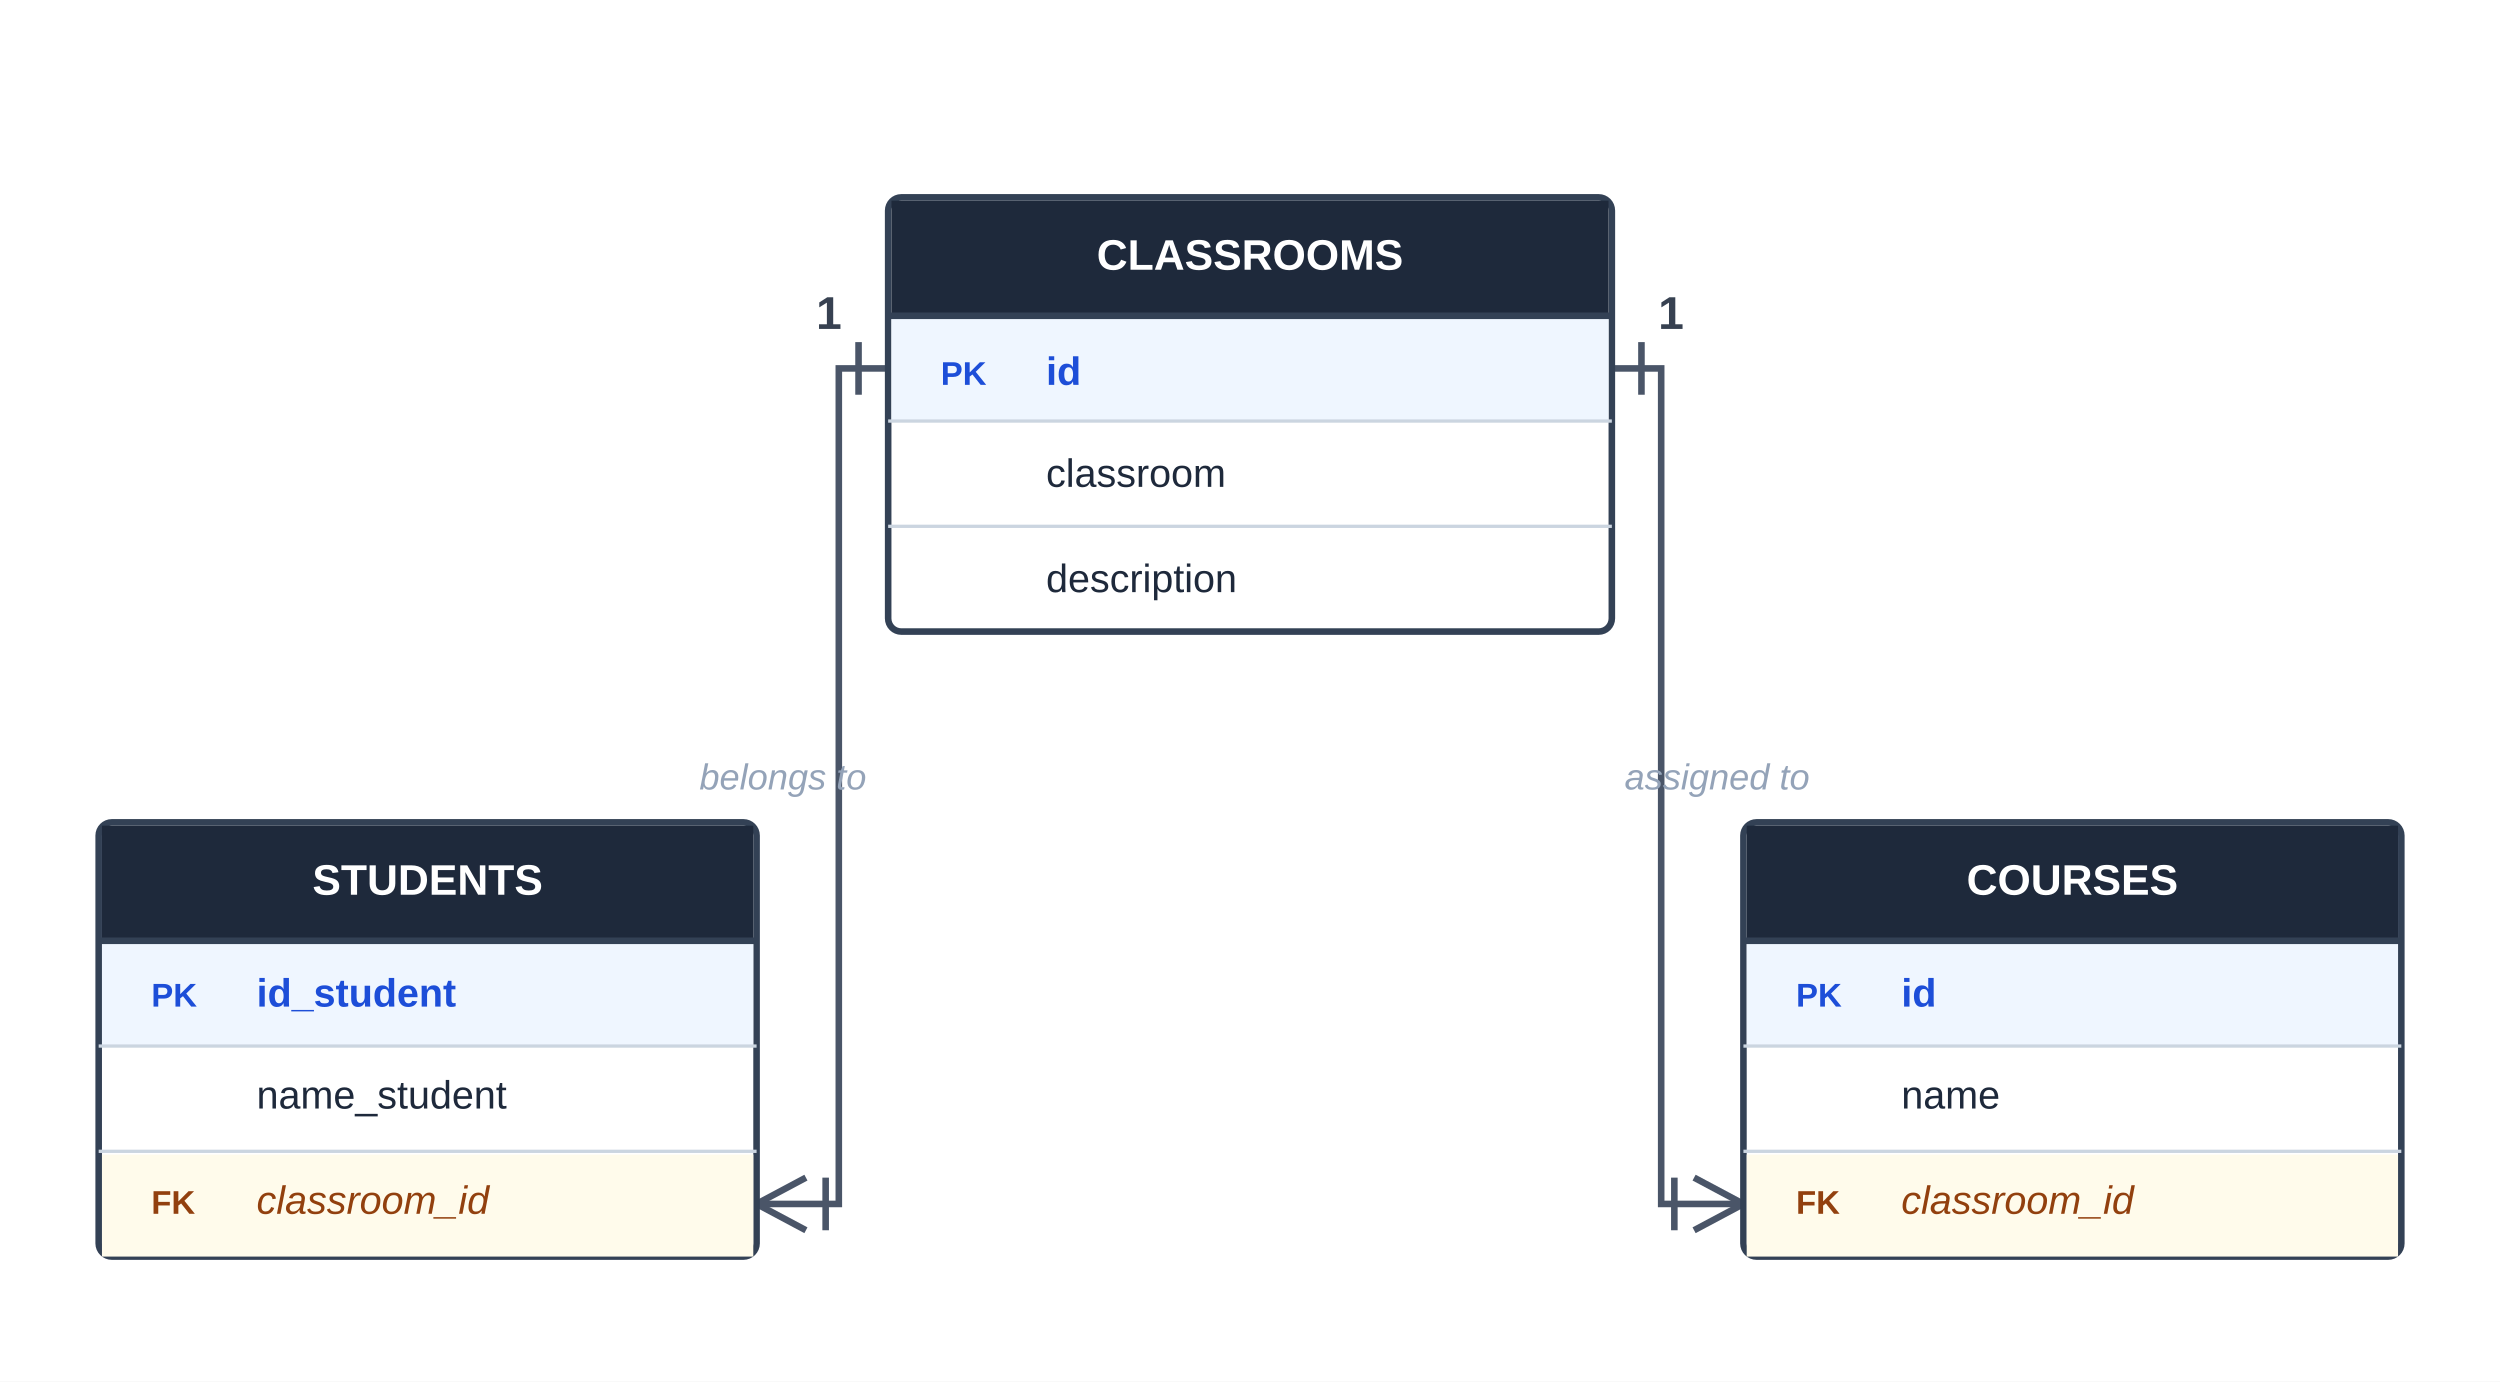
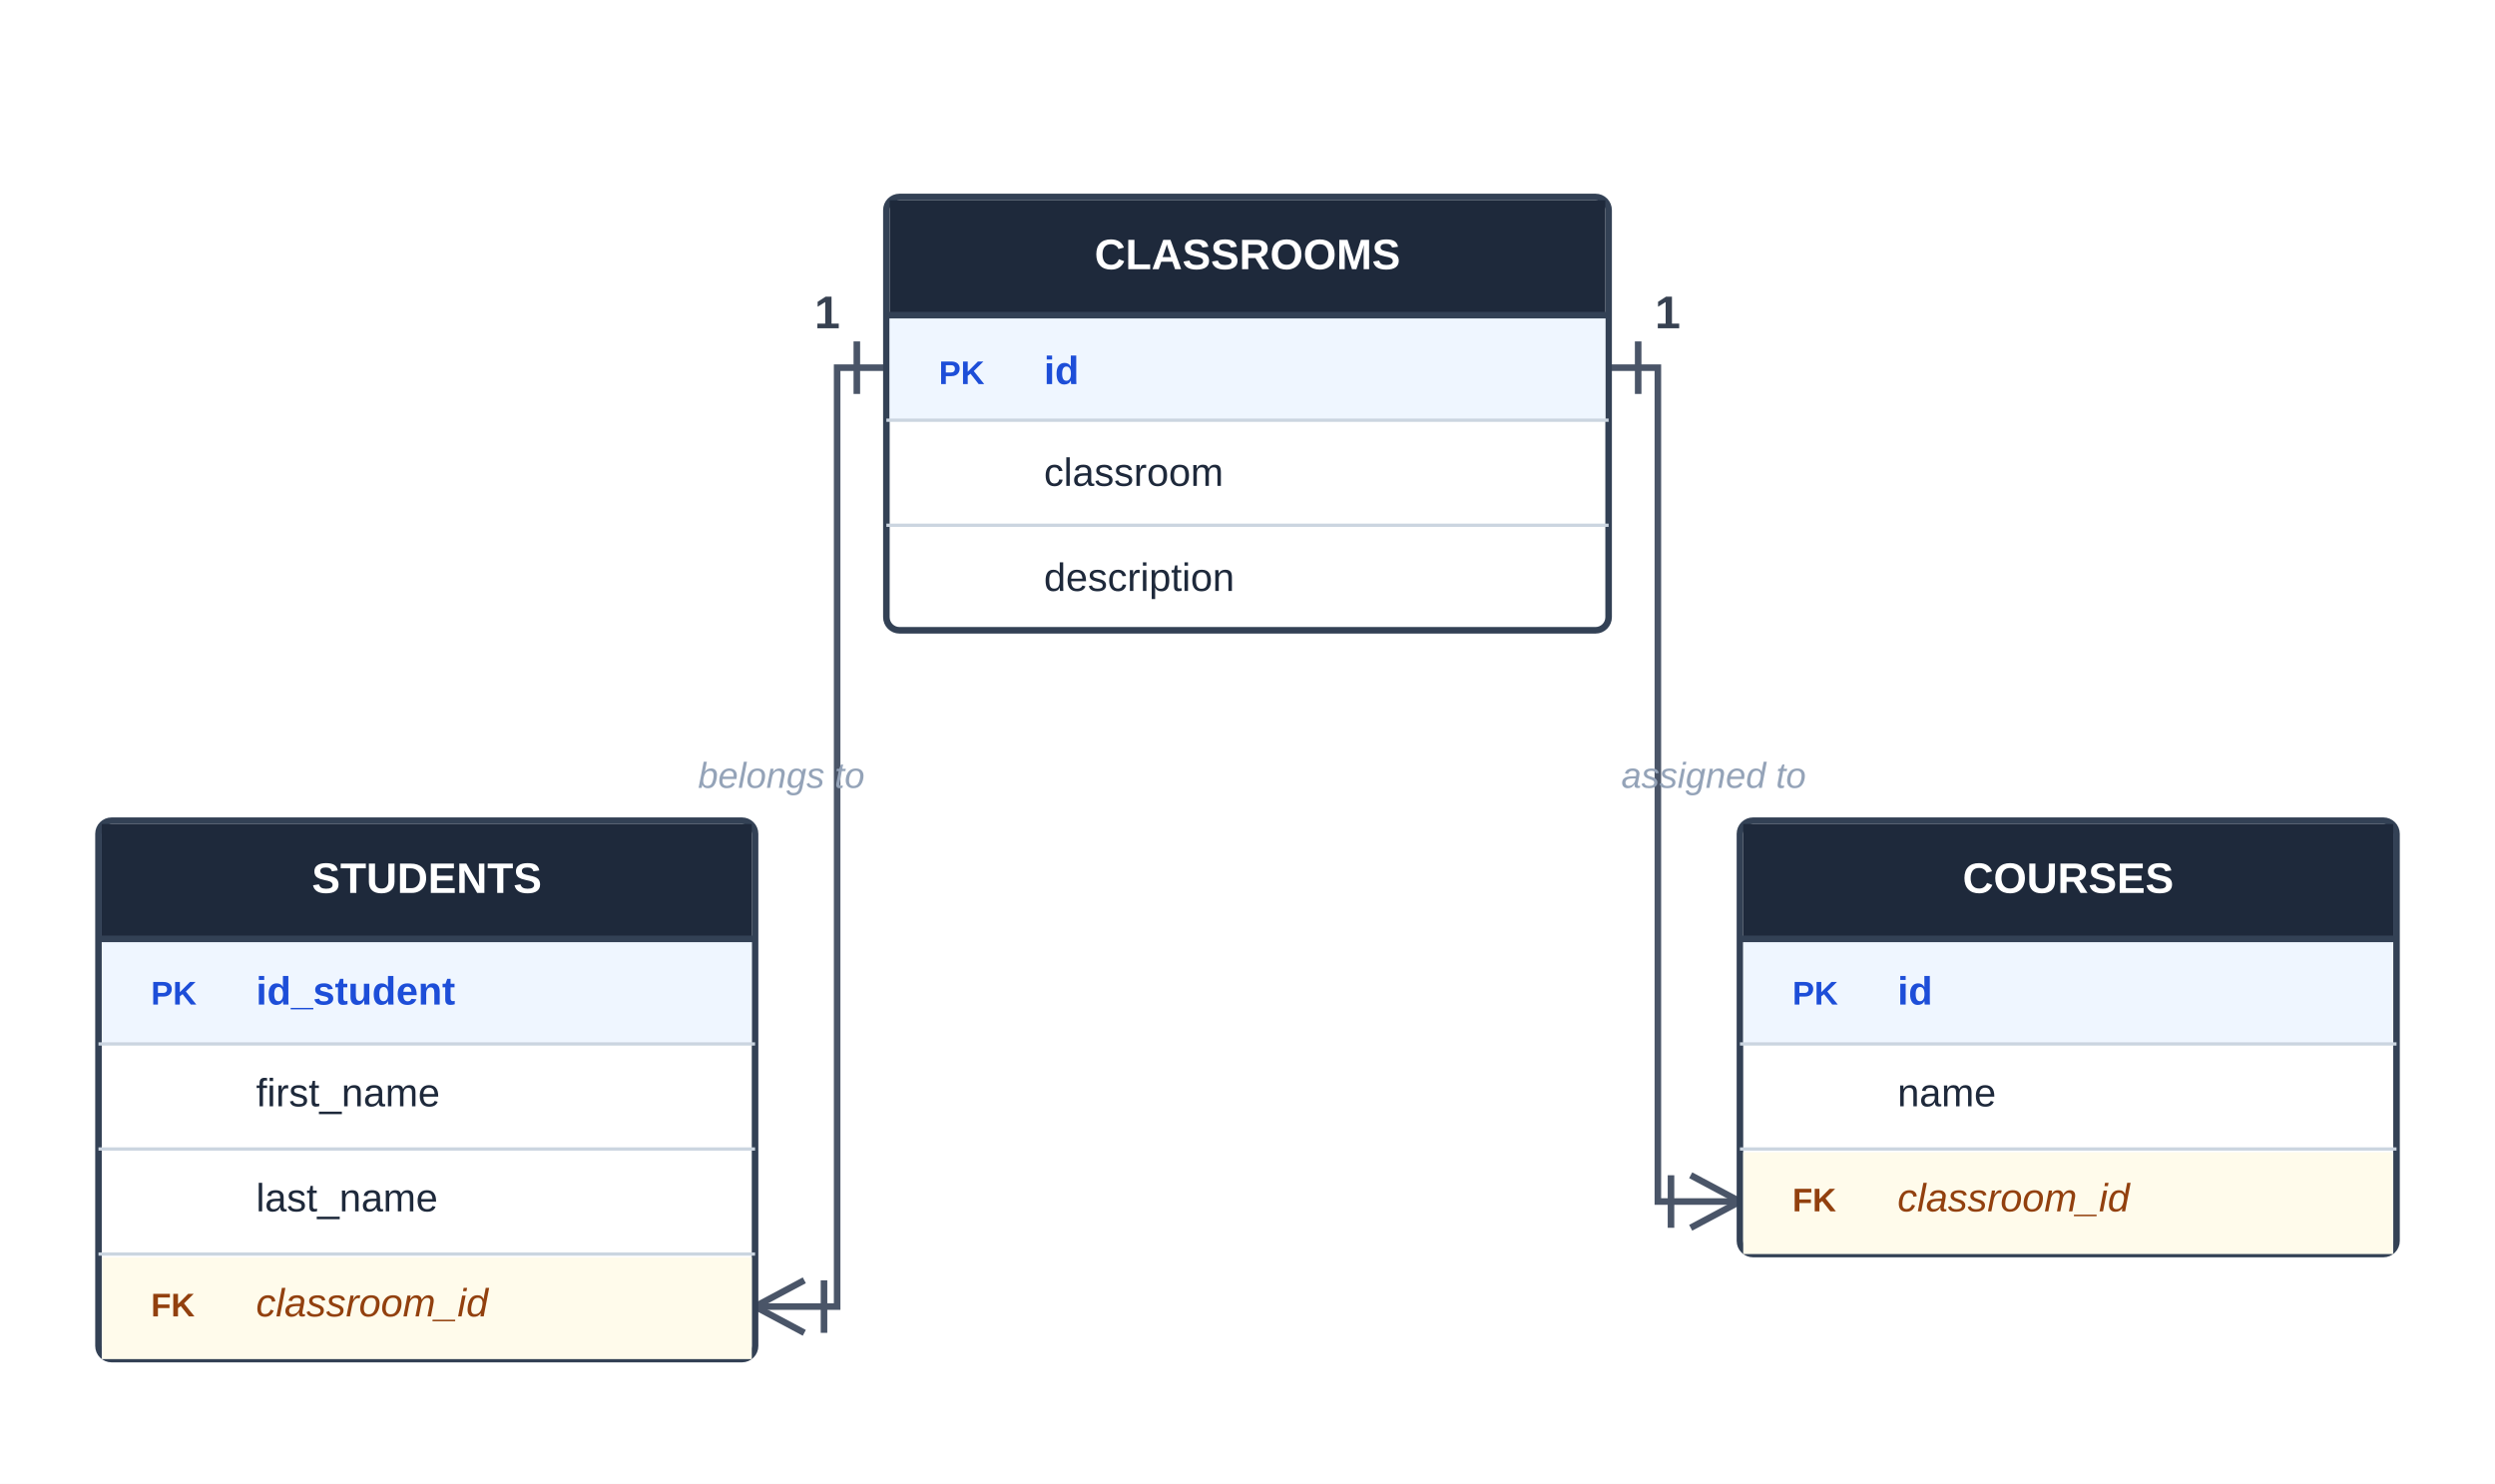
- <svg xmlns="http://www.w3.org/2000/svg" viewBox="0 0 760 420">
-   <rect width="760" height="420" fill="white" />
+ <svg xmlns="http://www.w3.org/2000/svg" viewBox="0 0 760 452">
+   <rect width="760" height="452" fill="white" />
  <style>
    text { font-family: Arial, Helvetica, sans-serif; }
    .tbl-header { font-size: 13px; font-weight: bold; fill: white; }
    .tbl-cell   { font-size: 12px; fill: #1e293b; }
    .tbl-pk     { font-size: 12px; fill: #1d4ed8; font-weight: bold; }
    .tbl-fk     { font-size: 12px; fill: #92400e; font-style: italic; }
    .badge-pk   { font-size: 10px; font-weight: bold; fill: #1d4ed8; }
    .badge-fk   { font-size: 10px; font-weight: bold; fill: #92400e; }
    .lbl-card   { font-size: 14px; font-weight: bold; fill: #374151; }
    .lbl-rel    { font-size: 11px; fill: #94a3b8; font-style: italic; }
  </style>
-   <polyline points="230,366 255,366 255,112 270,112" fill="none" stroke="#4a5568" stroke-width="2" />
-   <line x1="245" y1="358" x2="230" y2="366" stroke="#4a5568" stroke-width="2" />
-   <line x1="245" y1="374" x2="230" y2="366" stroke="#4a5568" stroke-width="2" />
-   <line x1="251" y1="358" x2="251" y2="374" stroke="#4a5568" stroke-width="2" />
+   <polyline points="230,398 255,398 255,112 270,112" fill="none" stroke="#4a5568" stroke-width="2" />
+   <line x1="245" y1="390" x2="230" y2="398" stroke="#4a5568" stroke-width="2" />
+   <line x1="245" y1="406" x2="230" y2="398" stroke="#4a5568" stroke-width="2" />
+   <line x1="251" y1="390" x2="251" y2="406" stroke="#4a5568" stroke-width="2" />
  <line x1="261" y1="104" x2="261" y2="120" stroke="#4a5568" stroke-width="2" />
  <polyline points="530,366 505,366 505,112 490,112" fill="none" stroke="#4a5568" stroke-width="2" />
  <line x1="515" y1="358" x2="530" y2="366" stroke="#4a5568" stroke-width="2" />
  <line x1="515" y1="374" x2="530" y2="366" stroke="#4a5568" stroke-width="2" />
  <line x1="509" y1="358" x2="509" y2="374" stroke="#4a5568" stroke-width="2" />
  <line x1="499" y1="104" x2="499" y2="120" stroke="#4a5568" stroke-width="2" />
-   <text x="222" y="343" text-anchor="middle" class="lbl-card">N</text>
+   <text x="222" y="375" text-anchor="middle" class="lbl-card">N</text>
  <text x="252" y="100" text-anchor="middle" class="lbl-card">1</text>
  <text x="538" y="343" text-anchor="middle" class="lbl-card">N</text>
  <text x="508" y="100" text-anchor="middle" class="lbl-card">1</text>
  <text x="238" y="240" text-anchor="middle" class="lbl-rel">belongs to</text>
  <text x="522" y="240" text-anchor="middle" class="lbl-rel">assigned to</text>
  <rect x="270" y="60" width="220" height="132" rx="4" fill="white" stroke="#334155" stroke-width="2" />
  <rect x="271" y="61" width="218" height="35" fill="#1e293b" />
  <rect x="271" y="97" width="218" height="31" fill="#eff6ff" />
  <line x1="270" y1="96" x2="490" y2="96" stroke="#334155" stroke-width="2" />
  <line x1="270" y1="128" x2="490" y2="128" stroke="#cbd5e0" stroke-width="1" />
  <line x1="270" y1="160" x2="490" y2="160" stroke="#cbd5e0" stroke-width="1" />
  <text x="380" y="82" text-anchor="middle" class="tbl-header">CLASSROOMS</text>
  <text x="286" y="117" class="badge-pk">PK</text>
  <text x="318" y="117" class="tbl-pk">id</text>
  <text x="318" y="148" class="tbl-cell">classroom</text>
  <text x="318" y="180" class="tbl-cell">description</text>
-   <rect x="30" y="250" width="200" height="132" rx="4" fill="white" stroke="#334155" stroke-width="2" />
+   <rect x="30" y="250" width="200" height="164" rx="4" fill="white" stroke="#334155" stroke-width="2" />
  <rect x="31" y="251" width="198" height="35" fill="#1e293b" />
  <rect x="31" y="287" width="198" height="31" fill="#eff6ff" />
-   <rect x="31" y="351" width="198" height="31" fill="#fffbeb" />
+   <rect x="31" y="383" width="198" height="31" fill="#fffbeb" />
  <line x1="30" y1="286" x2="230" y2="286" stroke="#334155" stroke-width="2" />
  <line x1="30" y1="318" x2="230" y2="318" stroke="#cbd5e0" stroke-width="1" />
  <line x1="30" y1="350" x2="230" y2="350" stroke="#cbd5e0" stroke-width="1" />
+   <line x1="30" y1="382" x2="230" y2="382" stroke="#cbd5e0" stroke-width="1" />
  <text x="130" y="272" text-anchor="middle" class="tbl-header">STUDENTS</text>
  <text x="46" y="306" class="badge-pk">PK</text>
  <text x="78" y="306" class="tbl-pk">id_student</text>
-   <text x="78" y="337" class="tbl-cell">name_student</text>
-   <text x="46" y="369" class="badge-fk">FK</text>
-   <text x="78" y="369" class="tbl-fk">classroom_id</text>
+   <text x="78" y="337" class="tbl-cell">first_name</text>
+   <text x="78" y="369" class="tbl-cell">last_name</text>
+   <text x="46" y="401" class="badge-fk">FK</text>
+   <text x="78" y="401" class="tbl-fk">classroom_id</text>
  <rect x="530" y="250" width="200" height="132" rx="4" fill="white" stroke="#334155" stroke-width="2" />
  <rect x="531" y="251" width="198" height="35" fill="#1e293b" />
  <rect x="531" y="287" width="198" height="31" fill="#eff6ff" />
  <rect x="531" y="351" width="198" height="31" fill="#fffbeb" />
  <line x1="530" y1="286" x2="730" y2="286" stroke="#334155" stroke-width="2" />
  <line x1="530" y1="318" x2="730" y2="318" stroke="#cbd5e0" stroke-width="1" />
  <line x1="530" y1="350" x2="730" y2="350" stroke="#cbd5e0" stroke-width="1" />
  <text x="630" y="272" text-anchor="middle" class="tbl-header">COURSES</text>
  <text x="546" y="306" class="badge-pk">PK</text>
  <text x="578" y="306" class="tbl-pk">id</text>
  <text x="578" y="337" class="tbl-cell">name</text>
  <text x="546" y="369" class="badge-fk">FK</text>
  <text x="578" y="369" class="tbl-fk">classroom_id</text>
</svg>
